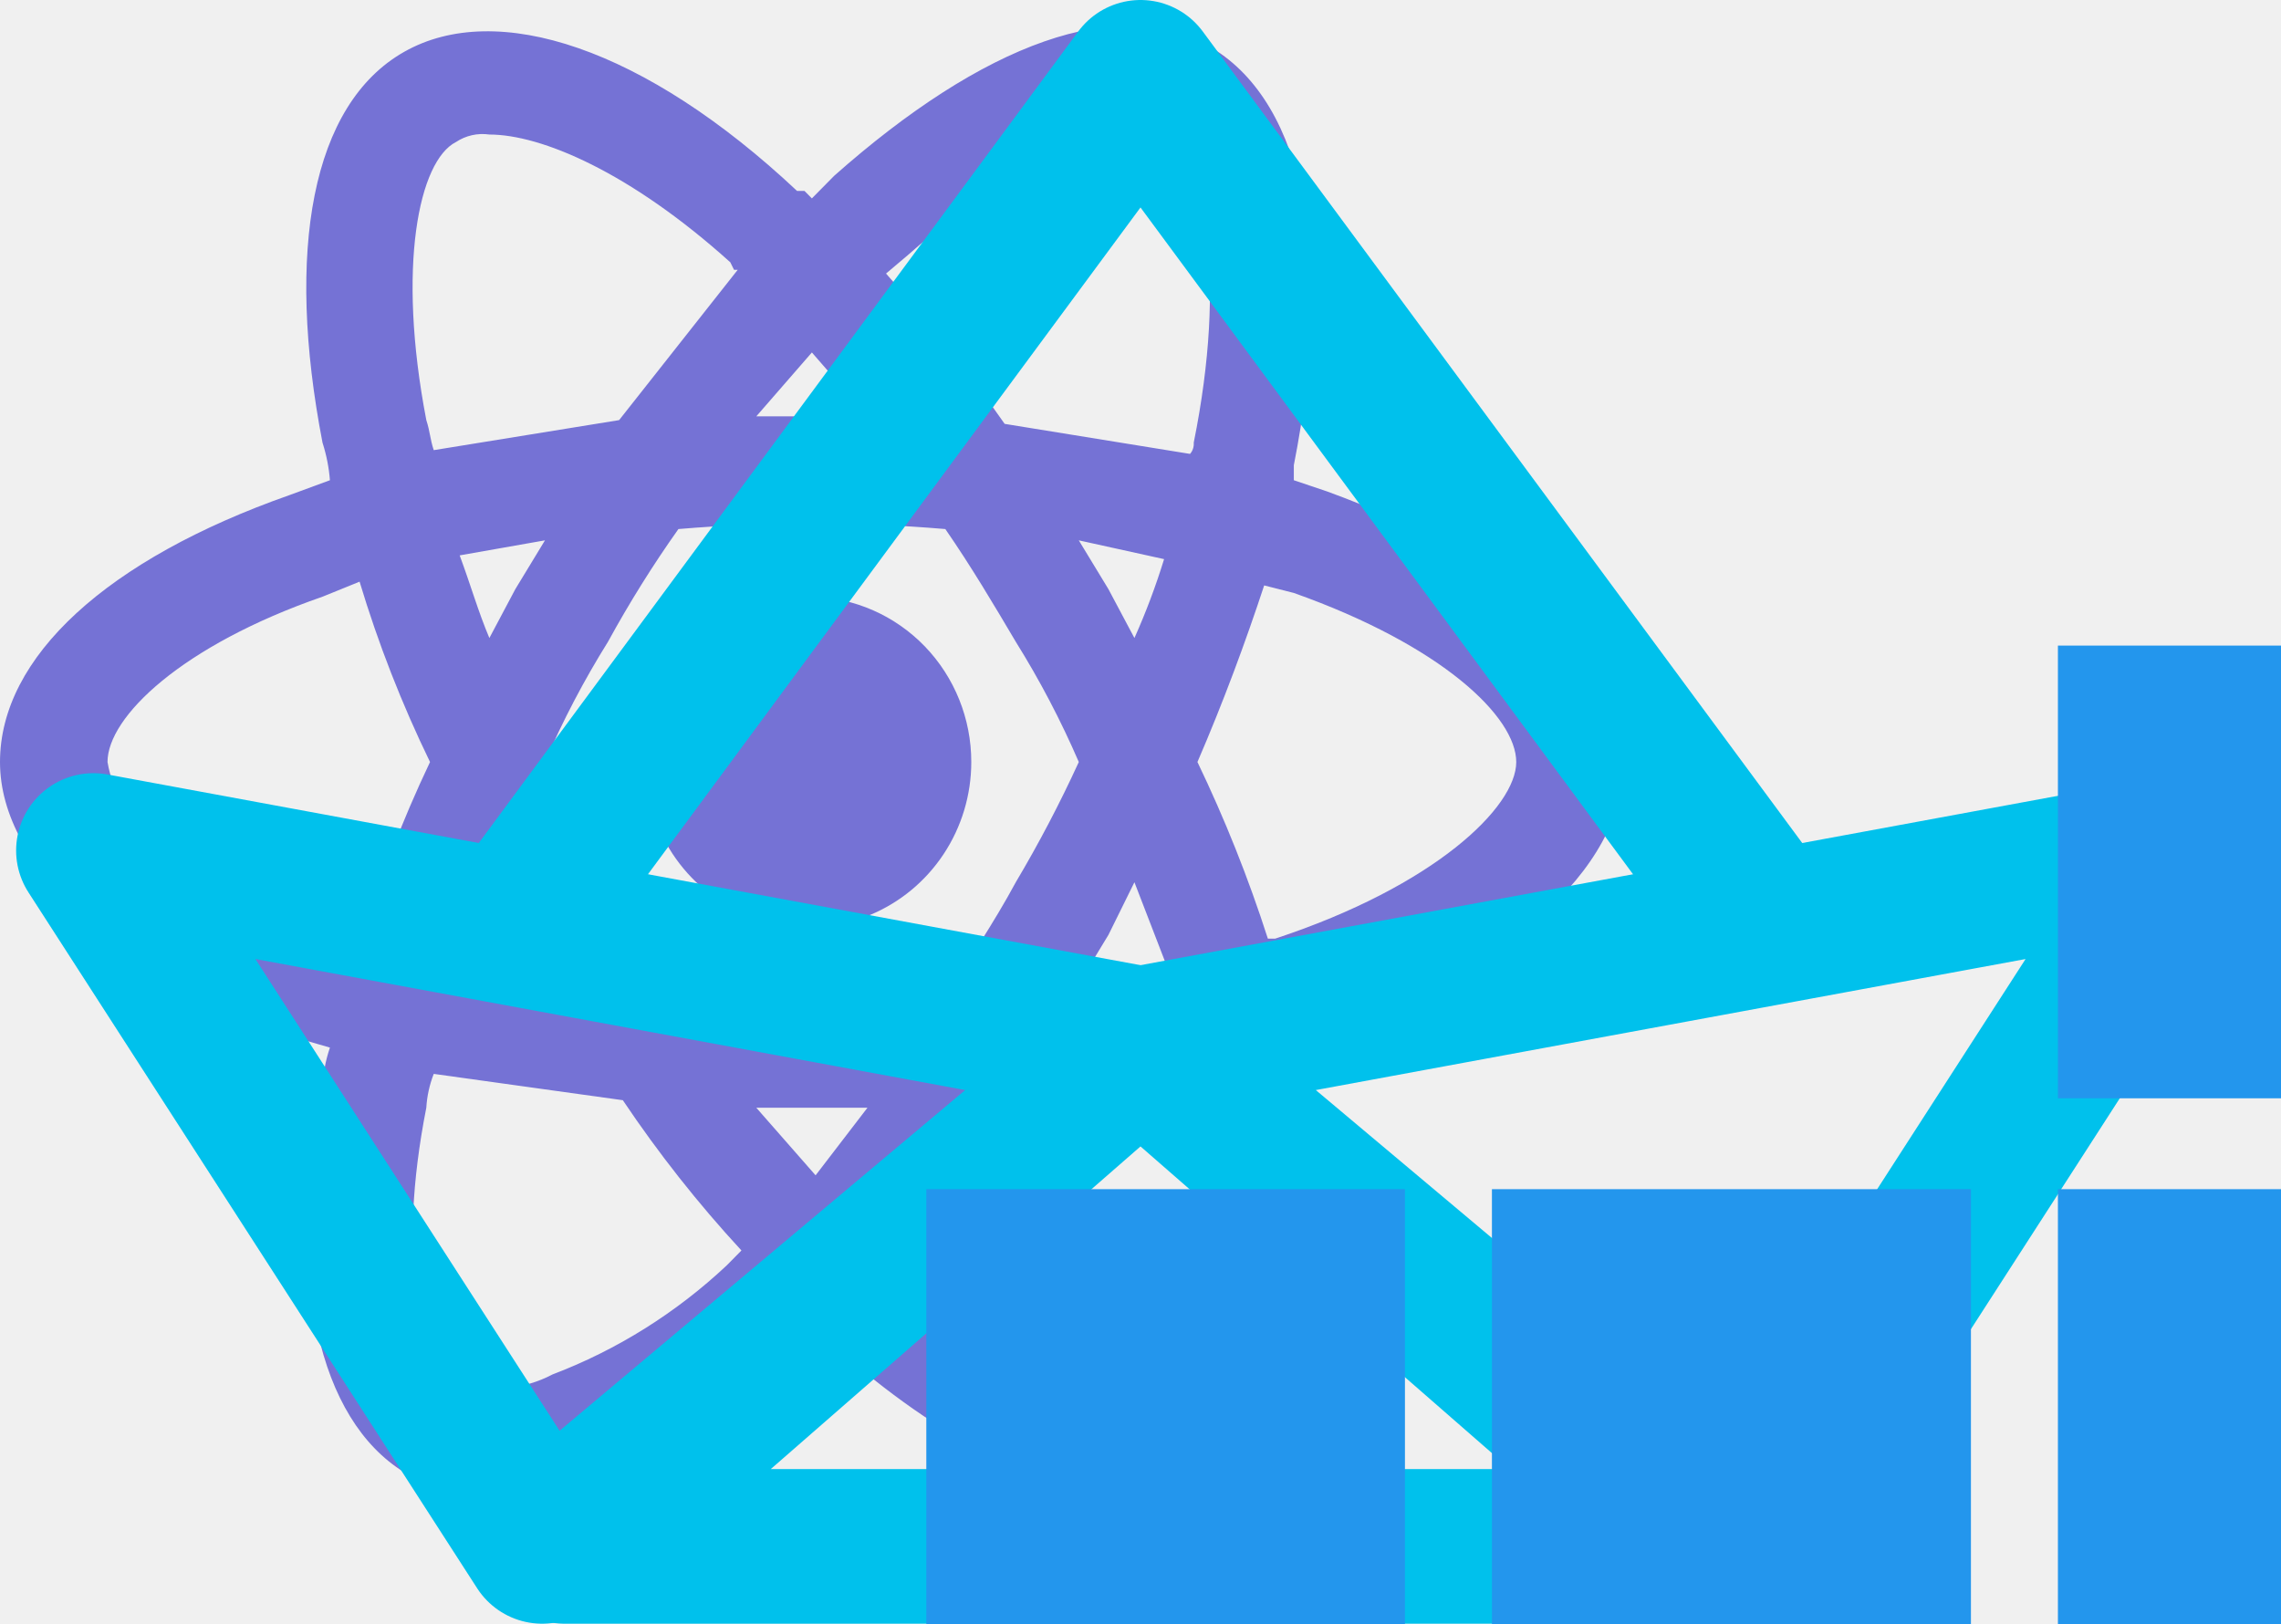
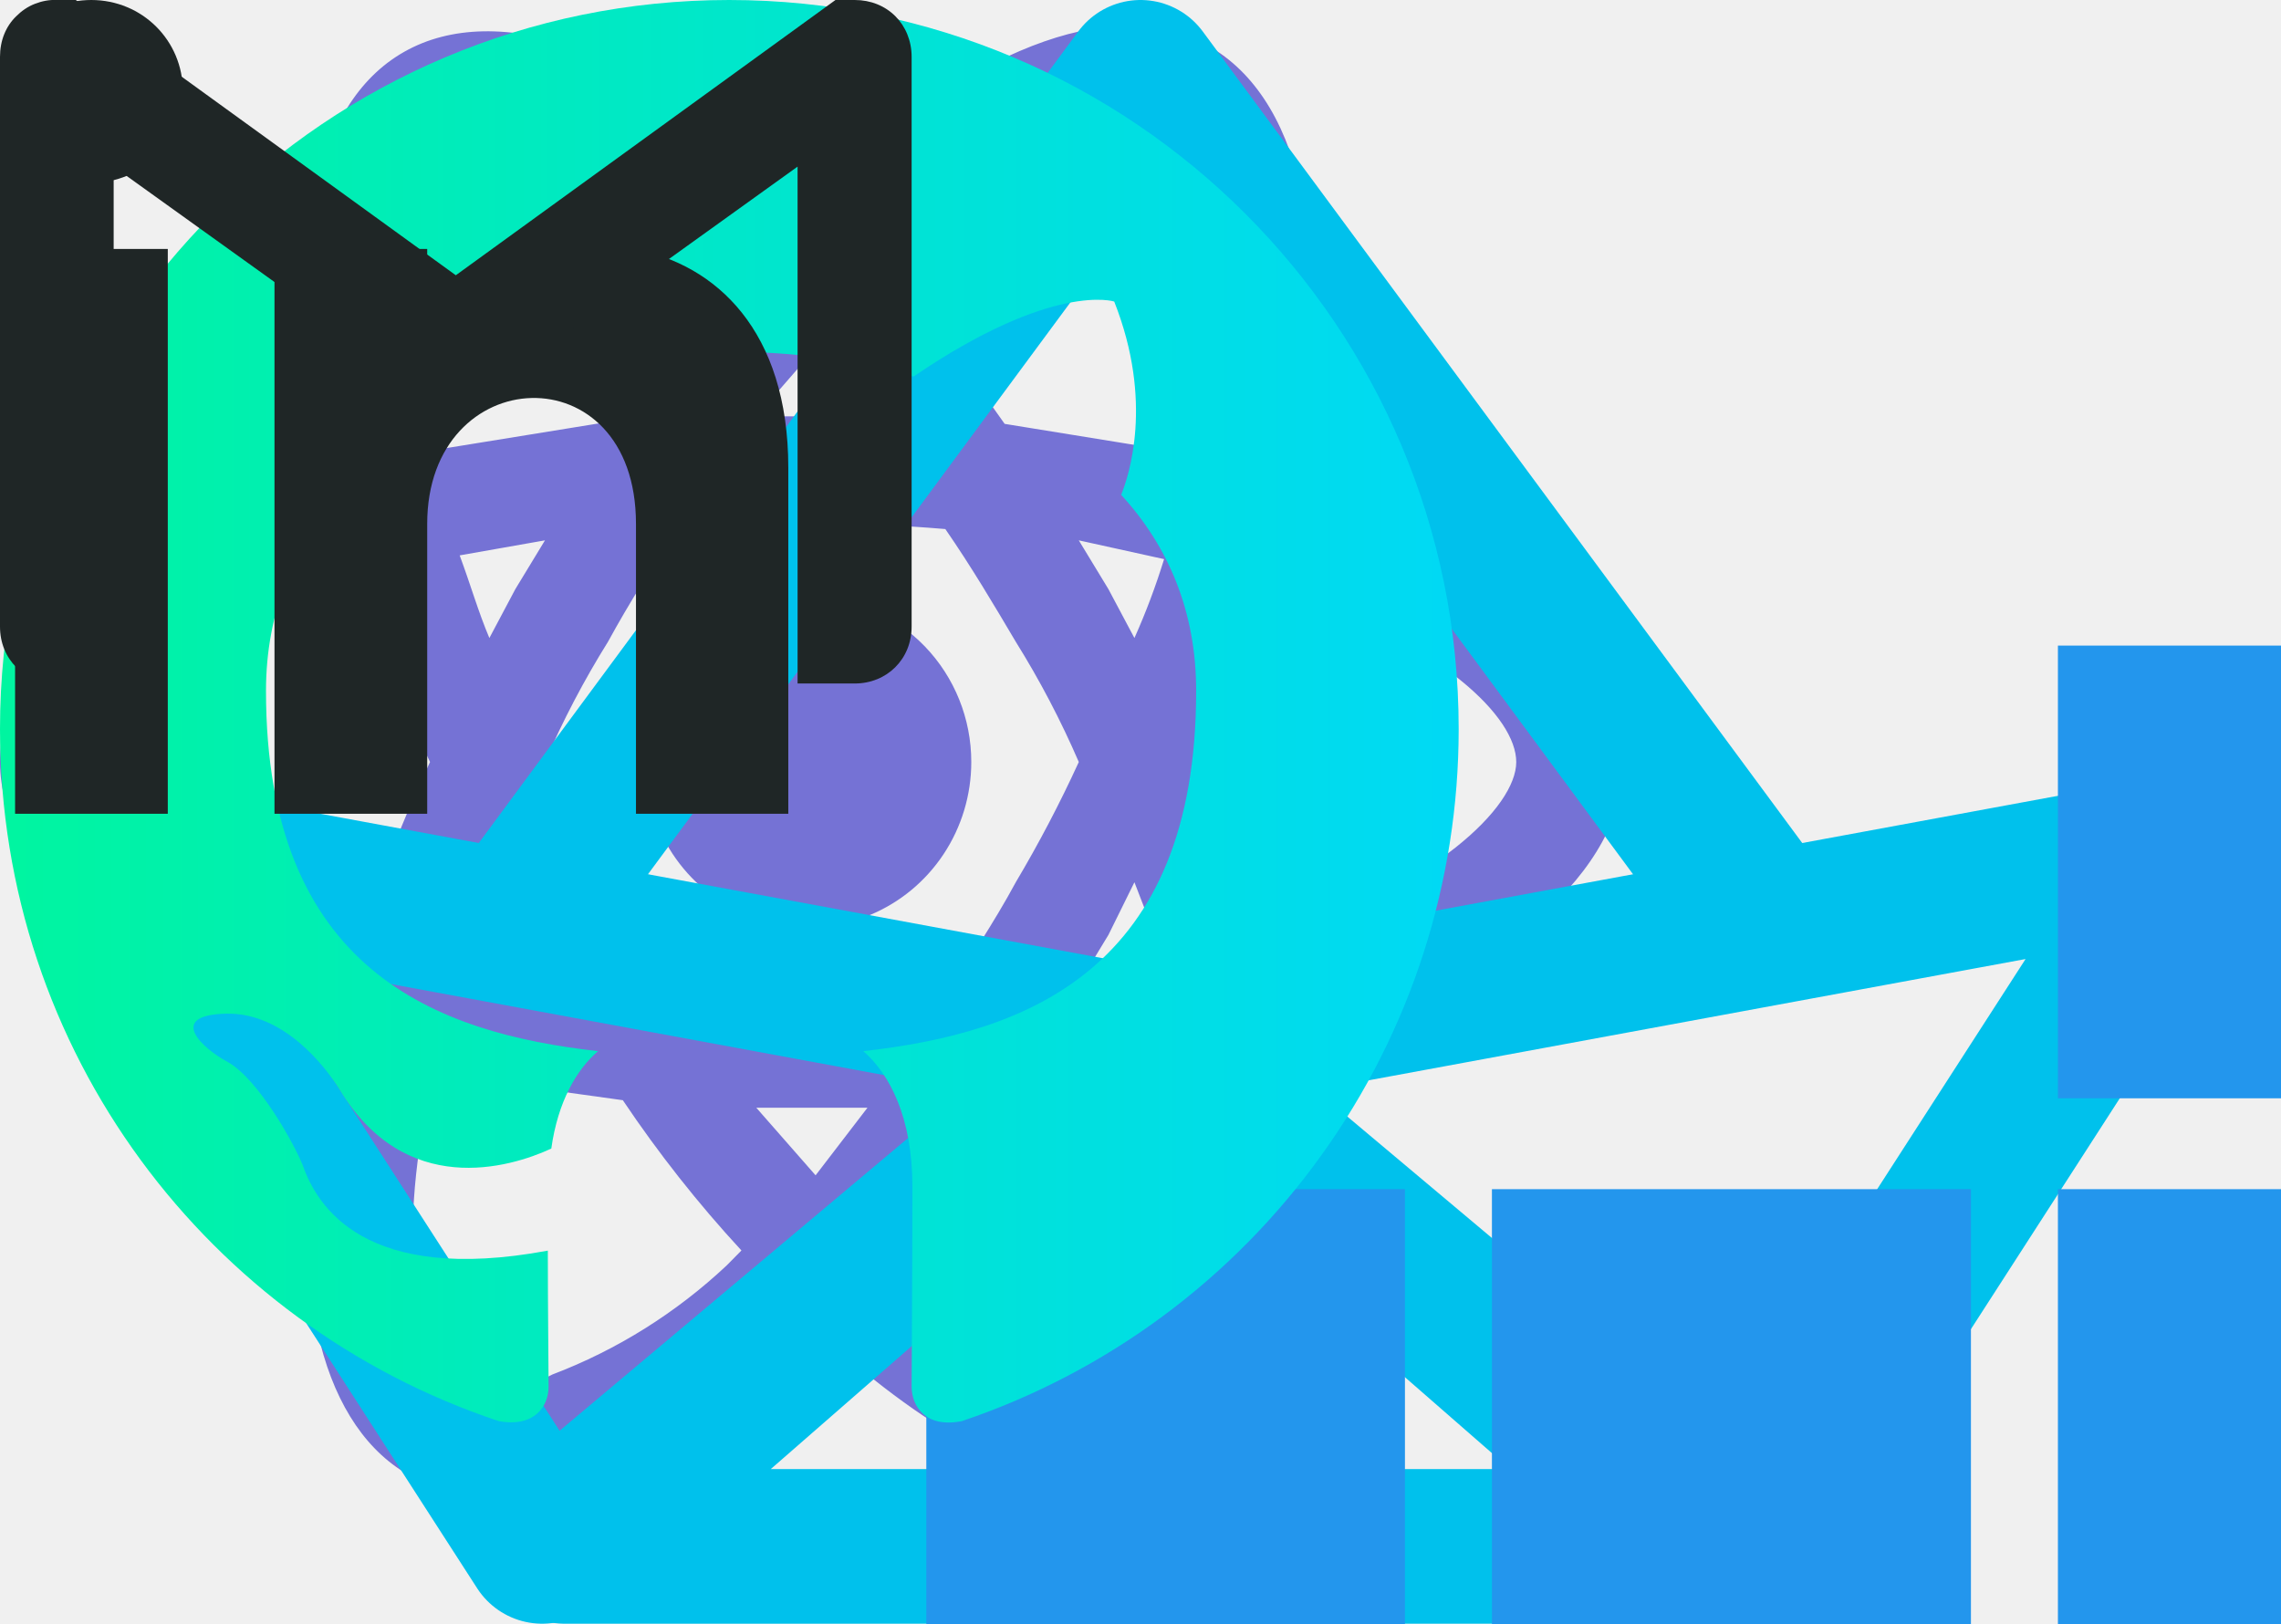
<svg xmlns="http://www.w3.org/2000/svg" width="59" height="42" viewBox="0 0 59 42" fill="none">
  <g id="react">
    <path d="M42 19.711C42 16.99 39.123 14.463 34.329 12.713L33.466 12.422V12.033C34.52 6.687 33.753 2.702 31.356 1.245C28.959 -0.213 25.411 1.147 21.575 4.549L21 5.132L20.808 4.938H20.616C16.685 1.245 12.849 -0.019 10.452 1.342C8.055 2.702 7.384 6.493 8.342 11.45C8.443 11.765 8.508 12.091 8.534 12.422L7.479 12.81C2.781 14.463 0 16.99 0 19.711C0 22.433 3.068 25.154 7.863 26.904L8.534 27.098C8.416 27.442 8.351 27.803 8.342 28.167C7.384 33.027 8.247 36.72 10.452 38.081C12.658 39.441 16.685 38.178 20.52 34.776L21.096 34.29L21.863 35.068C24.548 37.4 27.233 38.664 29.343 38.664C30.087 38.681 30.82 38.478 31.452 38.081C33.849 36.72 34.712 32.735 33.657 27.681V27.487C33.616 27.327 33.584 27.164 33.562 27.001H33.849C38.931 25.154 42 22.53 42 19.711ZM39.219 19.711C39.219 20.878 37.11 22.919 32.986 24.279H32.794C32.292 22.716 31.683 21.189 30.973 19.711C31.644 18.156 32.219 16.601 32.699 15.143L33.466 15.338C37.301 16.698 39.219 18.545 39.219 19.711ZM23.685 32.929L22.918 32.346C24.016 31.113 25.04 29.815 25.986 28.459L30.877 27.681C30.973 27.875 30.973 28.07 31.069 28.167C31.41 29.927 31.475 31.732 31.26 33.513C31.125 34.364 30.722 35.149 30.11 35.748C29.151 36.331 26.562 35.554 23.685 32.929ZM22.438 28.653L21.096 30.402L19.562 28.653H22.438ZM9.301 15.046C9.783 16.648 10.393 18.209 11.123 19.711C10.392 21.247 9.783 22.84 9.301 24.474L8.726 24.279C7.047 23.742 5.485 22.884 4.123 21.752C3.771 21.526 3.469 21.228 3.238 20.877C3.007 20.525 2.851 20.128 2.781 19.711C2.781 18.545 4.699 16.698 8.342 15.435L9.301 15.046ZM19.562 10.77L21 9.117L22.438 10.77H19.562ZM30.11 3.674C31.164 4.258 31.74 7.173 30.877 11.45C30.881 11.502 30.875 11.556 30.858 11.606C30.842 11.656 30.816 11.702 30.781 11.741L25.986 10.964C25.04 9.607 24.016 8.309 22.918 7.076L23.493 6.59C26.562 3.869 29.055 3.091 30.11 3.674ZM14.096 13.977L13.329 15.24L12.658 16.504C12.37 15.823 12.178 15.143 11.89 14.366L14.096 13.977ZM11.89 25.057C12.178 24.377 12.37 23.696 12.658 22.919L13.329 24.182L14.096 25.446L11.89 25.057ZM27.904 19.711C27.416 20.777 26.872 21.815 26.274 22.821C25.699 23.89 25.027 24.862 24.452 25.834H17.548C16.877 24.765 16.206 23.793 15.726 22.821C15.123 21.818 14.579 20.779 14.096 19.711C14.561 18.634 15.106 17.595 15.726 16.601C16.277 15.594 16.885 14.62 17.548 13.685C19.845 13.491 22.155 13.491 24.452 13.685C25.123 14.657 25.699 15.629 26.274 16.601C26.894 17.595 27.439 18.634 27.904 19.711ZM28.671 15.24L27.904 13.977L30.11 14.463C29.896 15.159 29.64 15.84 29.343 16.504L28.671 15.24ZM27.904 25.446L28.671 24.182L29.343 22.821L30.206 25.057L27.904 25.446ZM18.986 6.979H19.082L16.014 10.867L11.219 11.644C11.123 11.353 11.123 11.158 11.027 10.867C10.26 6.882 10.836 4.16 11.794 3.674C12.049 3.505 12.356 3.436 12.658 3.48C14 3.48 16.301 4.452 18.89 6.785L18.986 6.979ZM11.027 28.653C11.045 28.353 11.11 28.058 11.219 27.778L16.11 28.459C17.032 29.833 18.057 31.133 19.178 32.346L18.986 32.541L18.794 32.735C17.487 33.962 15.956 34.92 14.288 35.554C13.922 35.748 13.521 35.865 13.109 35.899C12.697 35.932 12.282 35.881 11.89 35.748C10.836 35.165 10.26 32.541 11.027 28.653Z" fill="#7572D5" />
    <path d="M21 15.435C20.162 15.415 19.337 15.65 18.631 16.108C17.924 16.566 17.369 17.227 17.034 18.006C16.7 18.786 16.603 19.648 16.755 20.484C16.907 21.32 17.301 22.091 17.887 22.699C18.473 23.307 19.224 23.724 20.045 23.897C20.866 24.07 21.719 23.991 22.496 23.671C23.273 23.35 23.937 22.802 24.405 22.097C24.873 21.392 25.123 20.561 25.123 19.711C25.124 18.594 24.692 17.52 23.922 16.721C23.151 15.922 22.102 15.46 21 15.435Z" fill="#7572D5" />
  </g>
  <g id="logoSvg">
    <path d="M2.417 22L14.023 40L29.5 27L2.417 22Z" stroke="#00C1EC" stroke-width="4" stroke-linecap="round" stroke-linejoin="round" />
    <path d="M56.583 22L44.977 40L29.5 27L56.583 22Z" stroke="#00C1EC" stroke-width="4" stroke-linecap="round" stroke-linejoin="round" />
    <path d="M14.604 40H44.396L29.5 27L14.604 40Z" stroke="#00C1EC" stroke-width="4" stroke-linecap="round" stroke-linejoin="round" />
    <path d="M13.25 24L29.5 2L45.75 24" stroke="#00C1EC" stroke-width="4" stroke-linejoin="round" />
  </g>
  <g id="docker">
    <defs>
      <clipPath id="clip1_2452">
        <rect id="icon" rx="0" width="119.531" height="119.531" transform="translate(0.234375 0.234375)" fill="white" fill-opacity="0" />
      </clipPath>
    </defs>
    <rect id="icon" rx="0" width="119.531" height="119.531" transform="translate(0.234375 0.234375)" fill="#FFFFFF" fill-opacity="0" />
    <g clip-path="url(#clip1_2452)">
      <path id="Vector" d="M117.52 49.74C114.82 47.87 108.62 47.16 103.78 48.1C103.22 43.41 100.63 39.31 96.13 35.68L93.54 33.8L91.73 36.5C89.48 40.02 88.36 44.94 88.69 49.62C88.81 51.26 89.37 54.19 91.06 56.77C89.48 57.71 86.22 58.88 81.94 58.88L0.54 58.88L0.31 59.82C-0.48 64.51 -0.48 79.15 8.76 90.4C15.74 98.96 26.09 103.29 39.72 103.29C69.22 103.29 91.06 89.11 101.31 63.45C105.36 63.57 114.03 63.45 118.42 54.66C118.53 54.43 118.76 53.96 119.54 52.2L120 51.26L117.52 49.74ZM65.61 16.7L53.23 16.7L53.23 28.41L65.61 28.41L65.61 16.7ZM65.61 30.76L53.23 30.76L53.23 42.48L65.61 42.48L65.61 30.76L65.61 30.76ZM50.98 30.76L38.59 30.76L38.59 42.48L50.98 42.48L50.98 30.76L50.98 30.76ZM36.34 30.76L23.96 30.76L23.96 42.48L36.34 42.48L36.34 30.76L36.34 30.76ZM21.7 44.82L9.32 44.82L9.32 56.54L21.7 56.54L21.7 44.82L21.7 44.82ZM36.34 44.82L23.96 44.82L23.96 56.54L36.34 56.54L36.34 44.82L36.34 44.82ZM50.98 44.82L38.59 44.82L38.59 56.54L50.98 56.54L50.98 44.82L50.98 44.82ZM65.61 44.82L53.23 44.82L53.23 56.54L65.61 56.54L65.61 44.82L65.61 44.82ZM80.25 44.82L67.87 44.82L67.87 56.54L80.25 56.54L80.25 44.82L80.25 44.82Z" fill="#2396ED" fill-opacity="1" fill-rule="nonzero" />
    </g>
  </g>
+   <g id="gitSvg">
+     <defs>
+       <linearGradient x1="0" y1="18.403" x2="37.737" y2="18.403" id="paint_linear_1_3208_0" gradientUnits="userSpaceOnUse">
+         <stop stop-color="#00F5A0" />
+         <stop offset="1" stop-color="#00D9F5" />
+       </linearGradient>
+     </defs>
+     <path id="Vector" d="M18.86 0C8.44 0 0 8.44 0 18.86C0 27.21 5.4 34.26 12.9 36.76C13.84 36.93 14.19 36.36 14.19 35.87C14.19 35.42 14.17 33.93 14.17 32.35C9.43 33.23 8.2 31.2 7.83 30.14C7.61 29.59 6.69 27.92 5.89 27.47C5.23 27.12 4.29 26.25 5.87 26.22C7.35 26.2 8.41 27.59 8.77 28.16C10.47 31.01 13.18 30.21 14.26 29.71C14.43 28.49 14.92 27.66 15.47 27.19C11.27 26.72 6.88 25.09 6.88 17.87C6.88 15.82 7.61 14.12 8.82 12.8C8.63 12.33 7.97 10.4 9 7.8C9 7.8 10.58 7.31 14.19 9.74C15.7 9.31 17.31 9.1 18.91 9.1C20.51 9.1 22.12 9.31 23.63 9.74C27.24 7.28 28.82 7.8 28.82 7.8C29.85 10.4 29.19 12.33 29 12.8C30.21 14.12 30.94 15.8 30.94 17.87C30.94 25.11 26.53 26.72 22.33 27.19C23.01 27.78 23.6 28.91 23.6 30.68C23.6 33.2 23.58 35.23 23.58 35.87C23.58 36.36 23.93 36.95 24.88 36.76C28.62 35.5 31.88 33.09 34.18 29.88C36.49 26.67 37.73 22.82 37.73 18.86C37.73 8.44 29.29 0 18.86 0Z" fill="url(#paint_linear_1_3208_0)" fill-opacity="1" fill-rule="evenodd" />
+   </g>
+   <g id="linkedSvg">
+     <path id="Vector" d="M0.39 21.05L4.34 21.05L4.34 6.44L0.39 6.44L0.39 21.05ZM2.36 0C1.05 0 0 1.05 0 2.36C0 3.68 1.05 4.73 2.36 4.73C3.68 4.73 4.73 3.68 4.73 2.36C4.73 1.05 3.68 0 2.36 0ZM11.05 8.68L11.05 6.44L7.1 6.44L7.1 21.05L11.05 21.05L11.05 13.55C11.05 9.34 16.45 9.08 16.45 13.55L16.45 21.05L20.39 21.05L20.39 12.1C20.39 5 12.89 5.26 11.05 8.68Z" fill="#1F2626" fill-opacity="1" fill-rule="nonzero" />
+   </g>
+   <g id="mailSvg">
+     <path id="Vector" d="M23.58 1.47L23.58 16.21C23.58 17.05 22.94 17.68 22.11 17.68L20.63 17.68L20.63 4.31L11.79 10.66L2.94 4.31L2.94 17.68L1.47 17.68C0.63 17.68 0 17.05 0 16.21L0 1.47C0 1.05 0.15 0.68 0.42 0.42C0.56 0.28 0.72 0.17 0.9 0.1C1.08 0.03 1.27 -0.01 1.47 0L1.96 0L11.79 7.12L21.61 0L22.11 0C22.52 0 22.89 0.15 23.16 0.42C23.42 0.68 23.58 1.05 23.58 1.47Z" fill="#1F2626" fill-opacity="1" fill-rule="nonzero" />
+   </g>
</svg>
